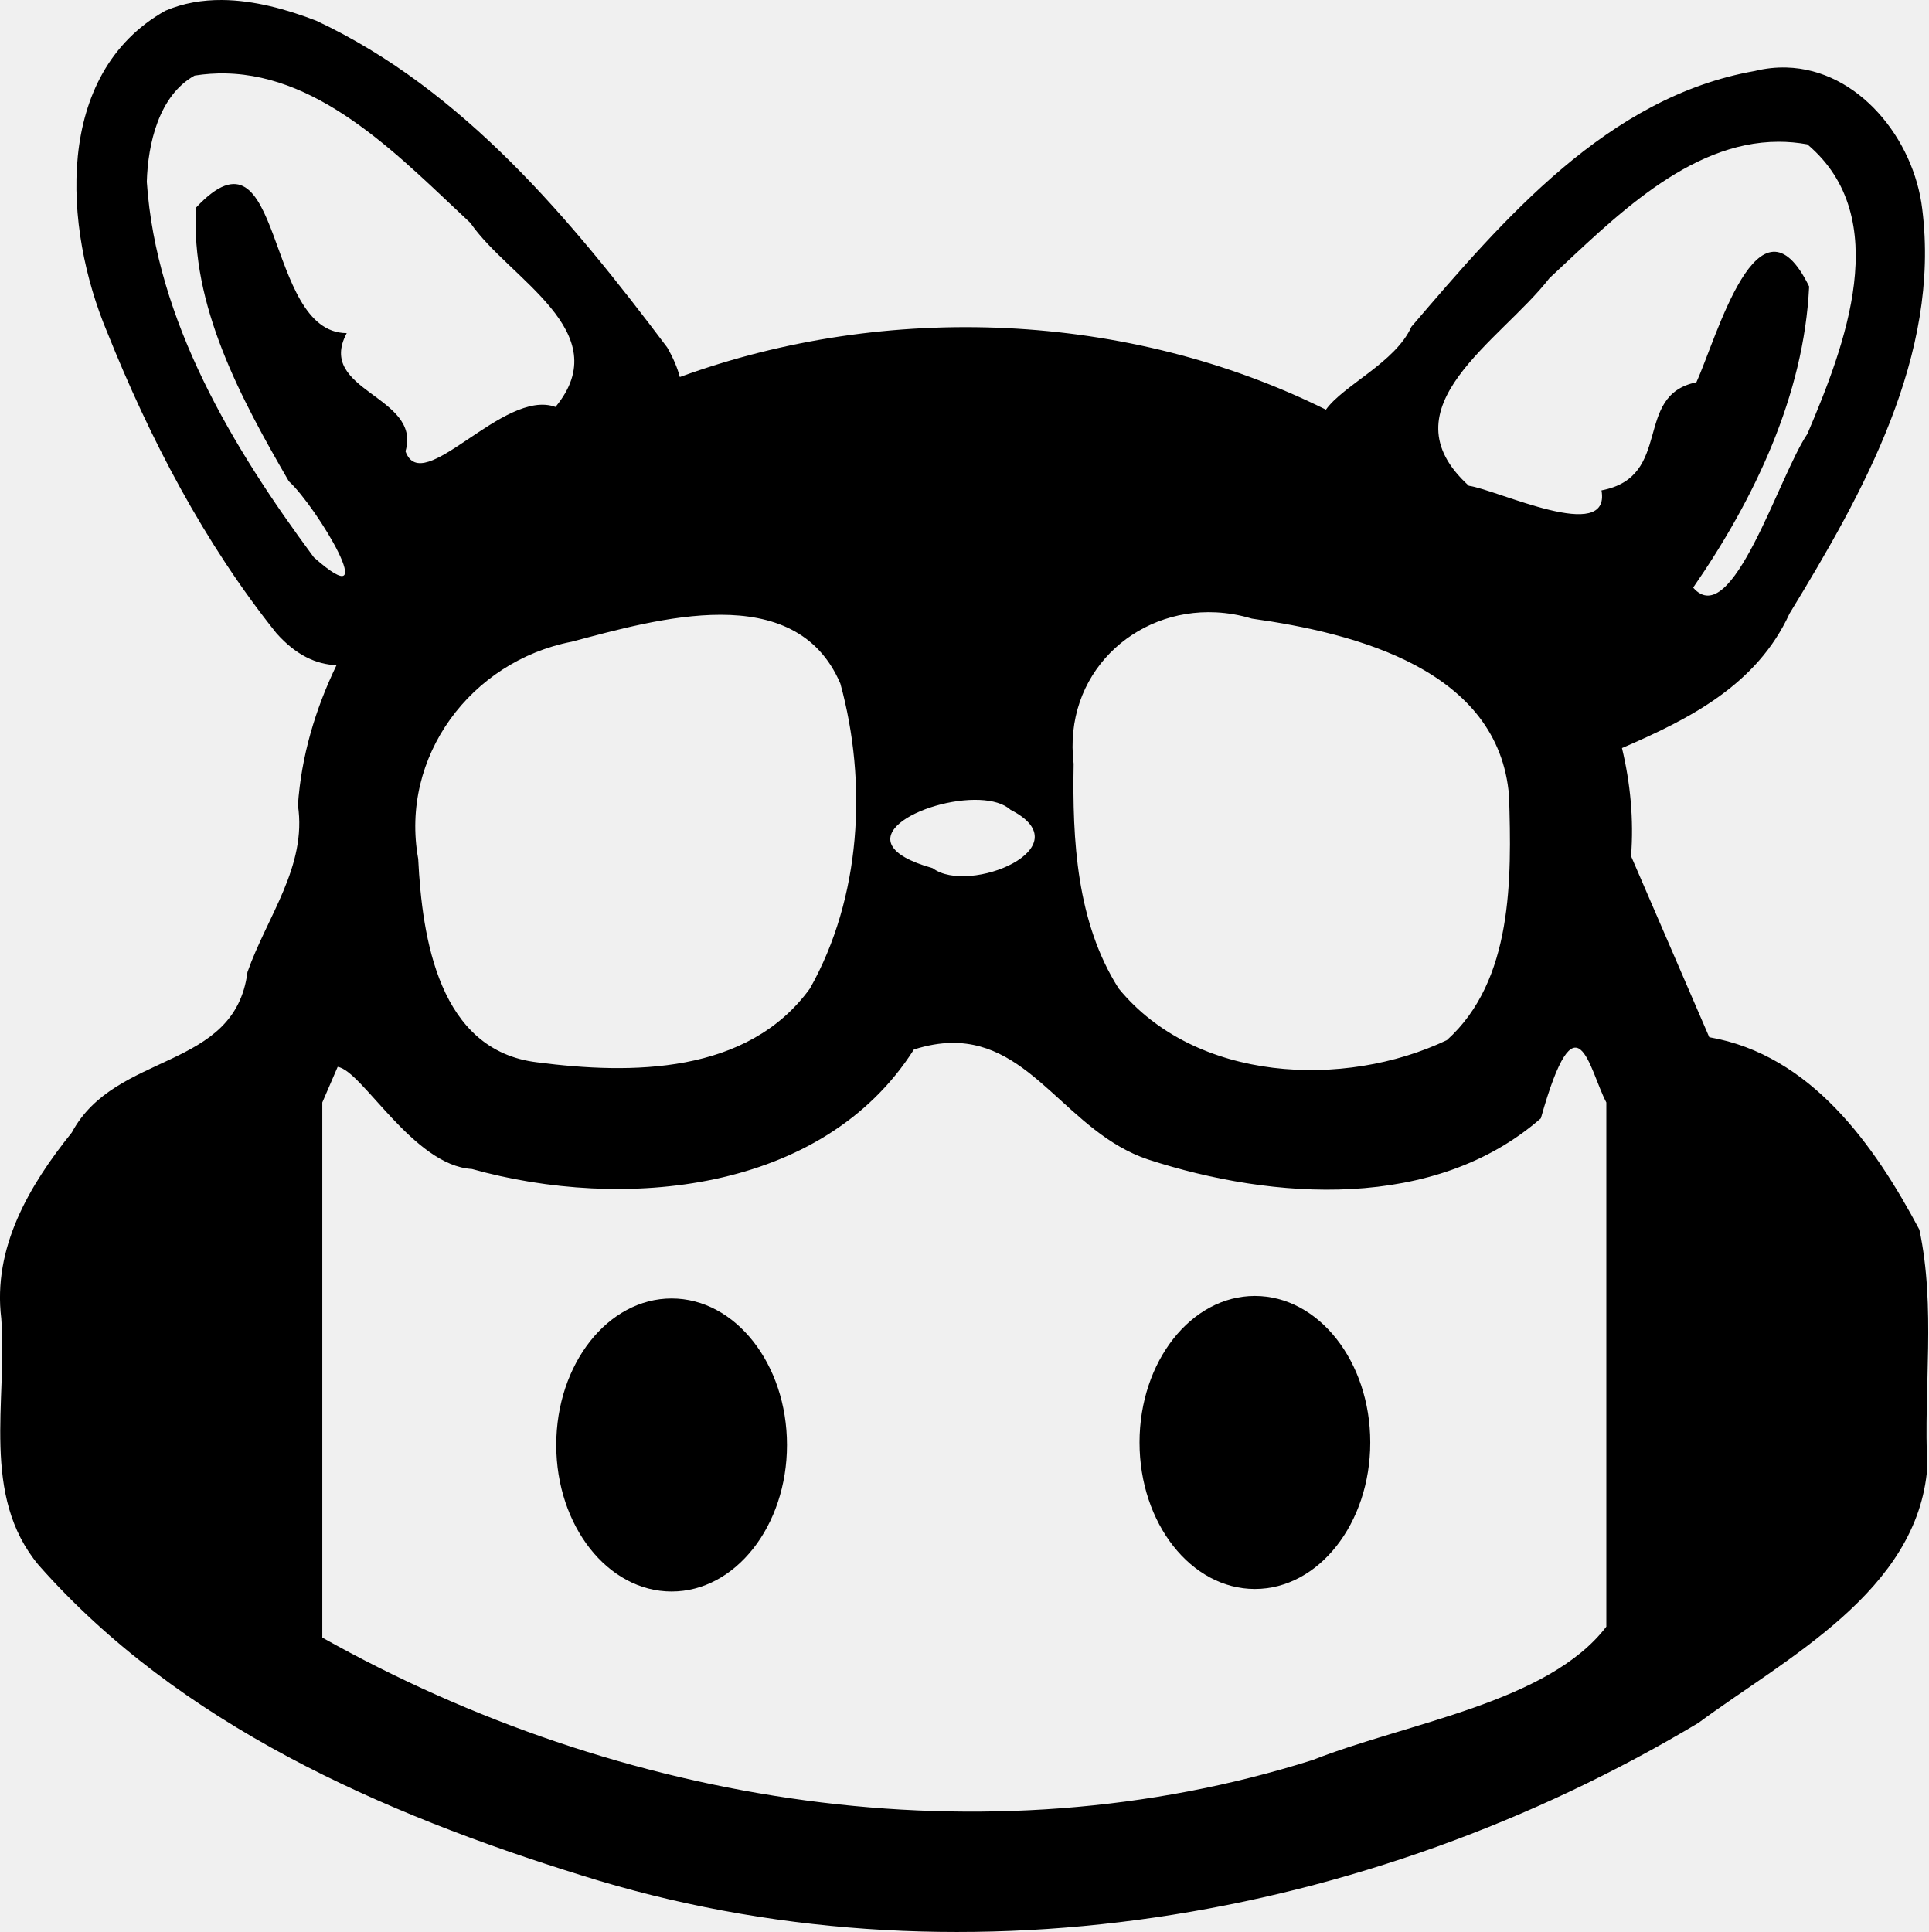
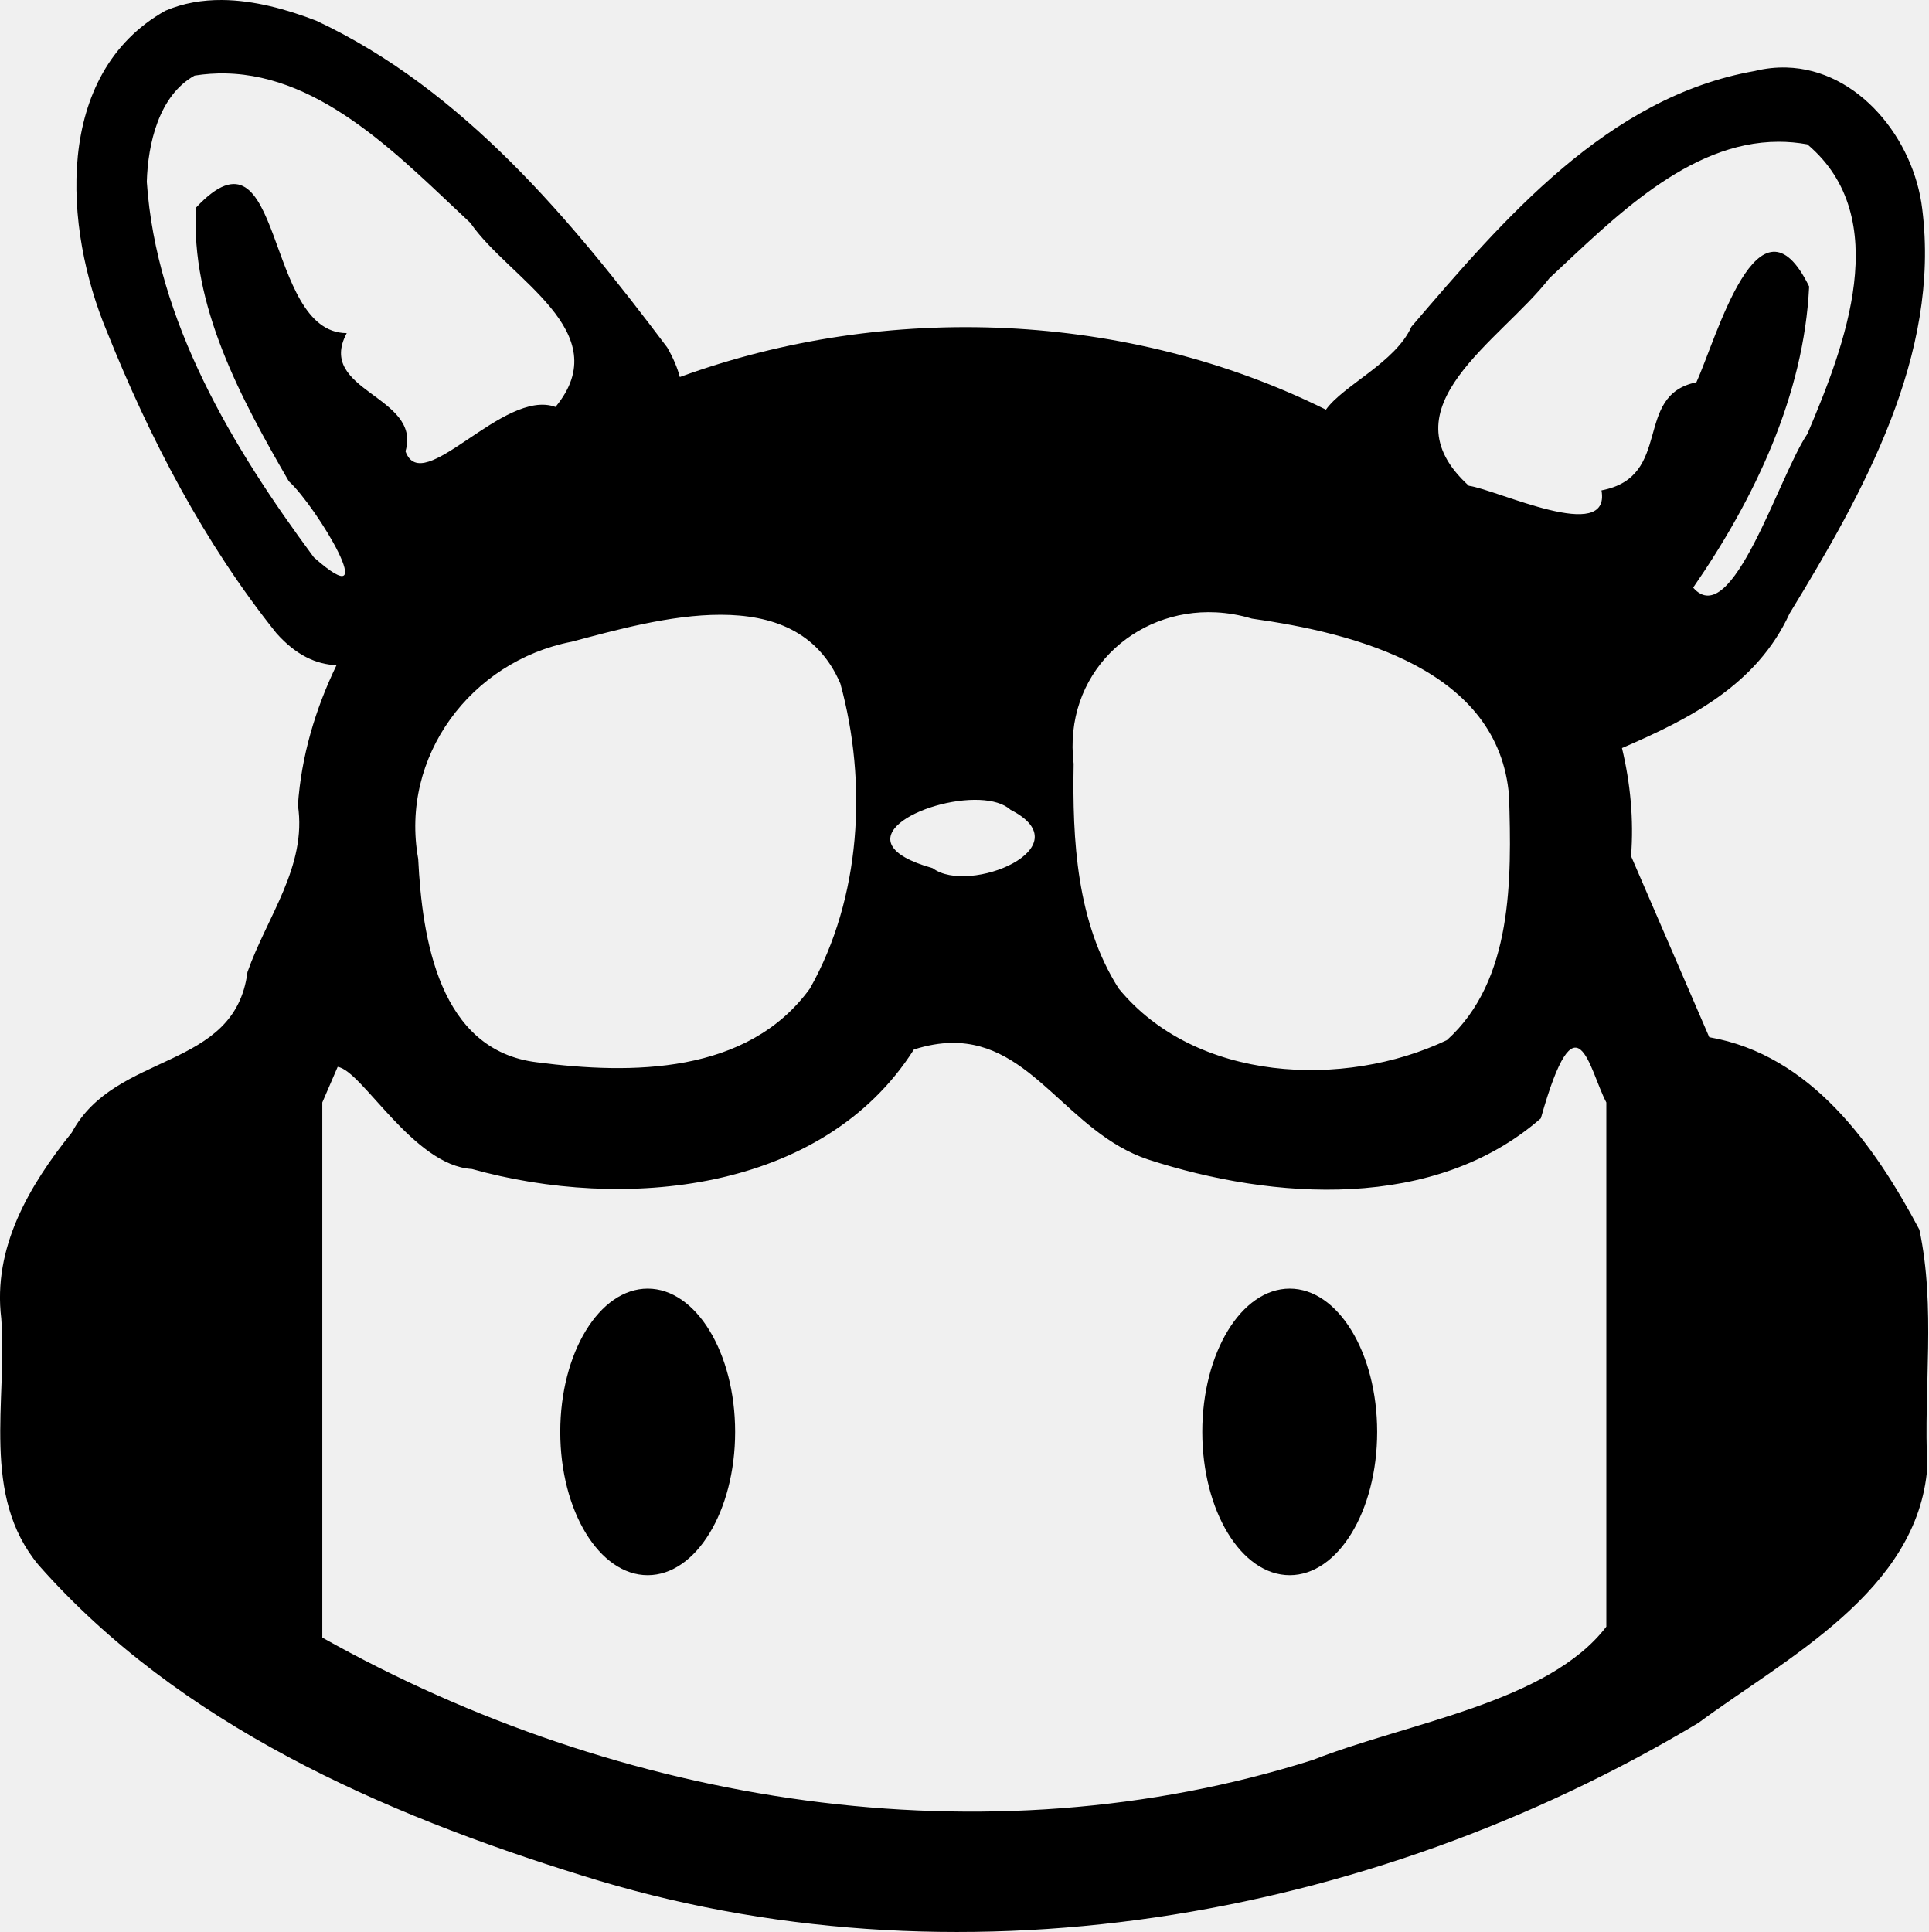
<svg xmlns="http://www.w3.org/2000/svg" width="96.11" height="96.3" viewBox="0 0 96.11 96.3" version="1.1" id="svg843">
  <defs id="defs847">
    <clipPath clipPathUnits="userSpaceOnUse" id="clipPath4270">
      <rect style="opacity:0.5;fill:#ffffff;fill-opacity:1;stroke:#000000;stroke-width:1;stroke-miterlimit:4;stroke-dasharray:none;stroke-opacity:1" id="rect4272" width="151.622" height="98.619" x="-22.157" y="-36.059" />
    </clipPath>
    <clipPath clipPathUnits="userSpaceOnUse" id="clipPath4270-9">
      <rect style="opacity:0.5;fill:#ffffff;fill-opacity:1;stroke:#000000;stroke-width:1;stroke-miterlimit:4;stroke-dasharray:none;stroke-opacity:1" id="rect4272-0" width="151.622" height="98.619" x="-22.157" y="-36.059" />
    </clipPath>
    <clipPath clipPathUnits="userSpaceOnUse" id="clipPath4471">
      <rect style="opacity:0.5;fill:#ffffff;fill-opacity:1;stroke:#000000;stroke-width:1;stroke-miterlimit:4;stroke-dasharray:none;stroke-opacity:1" id="rect4473" width="32.149" height="53.871" x="4.765" y="-36.237" />
    </clipPath>
    <clipPath clipPathUnits="userSpaceOnUse" id="clipPath4270-0">
      <rect style="opacity:0.5;fill:#ffffff;fill-opacity:1;stroke:#000000;stroke-width:1;stroke-miterlimit:4;stroke-dasharray:none;stroke-opacity:1" id="rect4272-4" width="151.622" height="98.619" x="-22.157" y="-36.059" />
    </clipPath>
  </defs>
  <path id="path841" d="m 202.119,-1.35 c -0.965,-0.007 -1.921,0.148 -2.824,0.535 -5.59,3.148 -5.071,10.842 -2.908,15.998 2.135,5.333 4.853,10.539 8.445,15.027 0.971,1.093 1.982,1.558 2.996,1.596 -1.061,2.197 -1.756,4.546 -1.924,6.977 0.461,3.05 -1.548,5.57 -2.514,8.32 -0.632,4.936 -6.576,3.933 -8.754,7.994 -2.132,2.653 -3.95,5.746 -3.518,9.27 0.311,4.134 -1.04,8.821 1.867,12.301 7.012,7.944 17.116,12.374 27.059,15.461 18.533,5.838 39.157,2.282 55.658,-7.598 4.37,-3.234 10.946,-6.564 11.416,-12.746 -0.194,-3.939 0.43,-7.977 -0.396,-11.844 -2.24,-4.214 -5.407,-8.713 -10.473,-9.592 l -3.898,-9.025 c 0.14,-1.835 -0.034,-3.641 -0.453,-5.387 3.402,-1.465 6.728,-3.164 8.352,-6.705 3.667,-6.006 7.531,-12.872 6.615,-20.162 -0.413,-3.495 -3.185,-6.96 -6.77,-7.055 -0.512,-0.014 -1.041,0.04 -1.582,0.174 -7.327,1.288 -12.518,7.388 -17.111,12.748 -0.79,1.778 -3.392,2.915 -4.26,4.133 -9.852,-4.893 -21.853,-5.402 -32.203,-1.627 -0.118,-0.452 -0.322,-0.941 -0.629,-1.475 C 219.536,9.625 214.159,3.13 206.826,-0.315 205.361,-0.881 203.727,-1.339 202.119,-1.35 Z m 0.182,3.66 c 4.874,0.097 8.805,4.292 12.199,7.451 1.918,2.797 7.345,5.412 4.242,9.174 -2.596,-0.951 -6.636,4.567 -7.477,2.209 0.824,-2.773 -4.479,-2.988 -2.928,-5.889 -4.158,-0.011 -3.101,-10.962 -7.508,-6.26 -0.293,4.863 2.239,9.532 4.623,13.645 1.392,1.263 4.777,6.925 1.244,3.787 -4.048,-5.464 -7.854,-11.78 -8.324,-18.717 0.054,-1.887 0.599,-4.303 2.383,-5.293 0.525,-0.083 1.041,-0.117 1.545,-0.107 z m 77.402,3.406 c 0.469,-5.427e-4 0.947,0.041 1.434,0.129 4.339,3.656 1.864,10.062 0.002,14.434 -1.412,2.067 -3.761,9.895 -5.693,7.66 3.054,-4.421 5.522,-9.585 5.781,-15.008 -2.518,-5.142 -4.616,2.588 -5.621,4.775 -3.186,0.649 -1.12,4.704 -4.729,5.387 0.482,2.707 -5.215,-0.041 -6.613,-0.23 -4.284,-3.893 1.58,-7.196 4.021,-10.35 3.147,-2.918 6.884,-6.792 11.418,-6.797 z m -28.037,23.455 c 0.586,0.029 1.183,0.131 1.781,0.311 5.171,0.725 12.324,2.546 12.824,8.855 0.125,4.121 0.206,9.176 -3.098,12.156 -5.123,2.439 -12.538,2.096 -16.361,-2.574 -2.1,-3.301 -2.311,-7.398 -2.244,-11.199 -0.537,-4.441 2.998,-7.754 7.098,-7.549 z m -24.684,0.121 c 2.541,0.004 4.835,0.804 5.959,3.43 1.359,4.952 1.032,10.676 -1.516,15.197 -3.111,4.291 -8.912,4.291 -13.602,3.68 -4.892,-0.584 -5.728,-6.176 -5.924,-10.141 -0.922,-5.109 2.636,-9.847 7.646,-10.822 2.106,-0.556 4.895,-1.348 7.436,-1.344 z m 12.902,9.229 c 0.638,0.028 1.195,0.179 1.539,0.492 3.685,1.876 -2.08,4.272 -3.881,2.91 -4.731,-1.327 -0.424,-3.522 2.342,-3.402 z m -1.396,12.111 c 4.032,-0.057 5.783,4.47 9.791,5.812 6.268,2.037 14.288,2.569 19.576,-2.053 1.804,-6.413 2.398,-2.43 3.264,-0.789 v 26.127 c -2.901,3.794 -9.913,4.783 -14.625,6.643 -16.389,5.193 -34.546,2.226 -49.375,-6.098 V 53.603 l 0.766,-1.775 c 1.204,0.163 3.769,4.924 6.689,5.09 7.512,2.102 17.472,1.22 22.033,-5.957 0.682,-0.218 1.305,-0.32 1.881,-0.328 z" />
  <path style="fill:#000000;stroke-width:0.033" d="m 248.824,70.409 c -4.012,-3.265 0.269,-11.048 5.465,-10.344 5.293,-0.983 9.992,8.209 4.862,10.386 -3.156,-0.968 -1.291,-8.745 -6.668,-5.786 -2.202,1.364 0.363,6.27 -3.659,5.744 z" id="path1363" />
  <path style="fill:#000000;stroke-width:0.033" d="m 219.153,70.428 c -3.943,-2.894 -0.313,-10.322 4.508,-10.321 4.703,-0.765 8.636,3.671 7.864,8.264 -1.137,4.601 -5.645,0.307 -4.388,-2.888 -3.515,-3.848 -6.17,1.117 -6.112,4.363 -0.449,0.567 -1.212,0.653 -1.872,0.583 z" id="path1361" />
  <path style="fill:#000000;stroke-width:0.025" d="m 242.581,84.885 c -2.089,-0.888 -3.206,-2.208 -5.251,-0.293 -3.304,0.992 -2.744,-3.589 0.147,-3.453 1.234,-1.003 0.433,-2.789 0.658,-4.176 0.327,-1.389 -0.325,-2.33 -1.478,-3.044 -3.879,-1.335 -0.529,-6.101 1.732,-2.618 1.599,2.784 4.622,-4.302 5.83,0.24 -0.068,2.013 -3.372,2.364 -2.98,4.453 0.089,1.487 -0.18,3.084 0.135,4.502 0.697,1.144 5.939,2.914 1.206,4.39 z" id="path1359" />
  <path style="fill:#000000;stroke-width:0.039" d="m -46.54,84.886 c -4.263,-1.091 -6.542,-2.713 -10.714,-0.36 -6.743,1.219 -5.6,-4.41 0.299,-4.243 2.518,-1.233 0.883,-3.427 1.343,-5.131 0.668,-1.707 -0.664,-2.863 -3.016,-3.74 -7.915,-1.64 -1.08,-7.497 3.534,-3.217 3.262,3.421 9.431,-5.286 11.897,0.294 -0.138,2.473 -6.881,2.905 -6.08,5.471 0.182,1.827 -0.367,3.789 0.276,5.531 1.423,1.406 12.119,3.581 2.461,5.394 z" id="path1359-9" />
  <path style="fill:none;stroke:#000000;stroke-width:5.525;stroke-linecap:round;stroke-linejoin:miter;stroke-miterlimit:4;stroke-dasharray:none;stroke-opacity:1" d="m 37.885,120.098 c -2.352,6.426 3.776,10.424 10.69,10.318 6.914,-0.106 12.977,-4.68 10.105,-10.318" id="path3444" />
  <path id="path2342" style="fill:none;stroke:#000000;stroke-width:5.764;stroke-linecap:round;stroke-linejoin:miter;stroke-miterlimit:4;stroke-dasharray:none;stroke-opacity:1" d="m 47.879,161.998 0.132,-10.173 m -5.014,-2.193 c 3.497,2.893 6.268,3.173 9.765,-0.187 m -4.882,12.553 c -2.441,1.587 -12.093,2.471 -14.845,-1.587 -2.067,-3.047 -0.792,-18.34 14.911,-18.154 15.703,0.187 17.205,15.859 14.647,18.48 -3.233,3.313 -11.084,3.173 -14.713,1.26 z" />
  <path id="path841-7" d="M 11.064,2.0247036e-4 C 10.099,-0.006 9.143,0.148 8.24,0.535 2.649,3.683 3.169,11.378 5.332,16.533 c 2.135,5.333 4.853,10.539 8.445,15.027 0.971,1.093 1.982,1.558 2.996,1.596 -1.061,2.197 -1.756,4.546 -1.924,6.977 0.461,3.05 -1.548,5.57 -2.514,8.32 -0.632,4.936 -6.576,3.933 -8.754,7.994 -2.132,2.653 -3.95,5.746 -3.518,9.27 0.311,4.134 -1.04,8.821 1.867,12.301 7.012,7.944 17.116,12.374 27.059,15.461 18.533,5.838 39.157,2.282 55.658,-7.598 4.37,-3.234 10.946,-6.564 11.416,-12.746 -0.194,-3.939 0.43,-7.977 -0.396,-11.844 -2.24,-4.214 -5.407,-8.713 -10.473,-9.592 l -3.898,-9.025 c 0.14,-1.835 -0.034,-3.641 -0.453,-5.387 3.402,-1.465 6.728,-3.164 8.352,-6.705 3.667,-6.006 7.531,-12.872 6.615,-20.162 -0.413,-3.495 -3.185,-6.96 -6.77,-7.055 -0.512,-0.014 -1.041,0.04 -1.582,0.174 -7.327,1.288 -12.518,7.388 -17.111,12.748 -0.79,1.778 -3.392,2.915 -4.26,4.133 -9.852,-4.893 -21.853,-5.402 -32.203,-1.627 -0.118,-0.452 -0.322,-0.941 -0.629,-1.475 C 28.482,10.975 23.105,4.48 15.771,1.035 14.306,0.469 12.672,0.011 11.064,2.0247036e-4 Z M 11.246,3.66 c 4.874,0.097 8.805,4.292 12.199,7.451 1.918,2.797 7.345,5.412 4.242,9.174 -2.596,-0.951 -6.636,4.567 -7.477,2.209 0.824,-2.773 -4.479,-2.988 -2.928,-5.889 -4.158,-0.011 -3.101,-10.962 -7.508,-6.26 -0.293,4.863 2.239,9.532 4.623,13.645 1.392,1.263 4.777,6.925 1.244,3.787 -4.048,-5.464 -7.854,-11.78 -8.324,-18.717 0.054,-1.887 0.599,-4.303 2.383,-5.293 0.525,-0.083 1.041,-0.117 1.545,-0.107 z m 77.402,3.406 c 0.469,-5.43e-4 0.947,0.041 1.434,0.129 4.339,3.656 1.864,10.062 0.002,14.434 -1.412,2.067 -3.761,9.895 -5.693,7.66 3.054,-4.421 5.522,-9.585 5.781,-15.008 -2.518,-5.142 -4.616,2.588 -5.621,4.775 -3.186,0.649 -1.12,4.704 -4.729,5.387 0.482,2.707 -5.215,-0.041 -6.613,-0.23 -4.284,-3.893 1.58,-7.196 4.021,-10.35 3.147,-2.918 6.884,-6.792 11.418,-6.797 z M 60.611,30.522 c 0.586,0.029 1.183,0.131 1.781,0.311 5.171,0.725 12.324,2.546 12.824,8.855 0.125,4.121 0.206,9.176 -3.098,12.156 -5.123,2.439 -12.538,2.096 -16.361,-2.574 -2.1,-3.301 -2.311,-7.398 -2.244,-11.199 -0.537,-4.441 2.998,-7.754 7.098,-7.549 z m -24.684,0.121 c 2.541,0.004 4.835,0.804 5.959,3.43 1.359,4.952 1.032,10.676 -1.516,15.197 -3.111,4.291 -8.912,4.291 -13.602,3.68 -4.892,-0.584 -5.728,-6.176 -5.924,-10.141 -0.922,-5.109 2.636,-9.847 7.646,-10.822 2.106,-0.556 4.895,-1.348 7.436,-1.344 z m 12.902,9.229 c 0.638,0.028 1.195,0.179 1.539,0.492 3.685,1.876 -2.08,4.272 -3.881,2.91 -4.731,-1.327 -0.424,-3.522 2.342,-3.402 z m -1.396,12.111 c 4.032,-0.057 5.783,4.47 9.791,5.812 6.268,2.037 14.288,2.569 19.576,-2.053 1.804,-6.413 2.398,-2.43 3.264,-0.789 V 81.08 c -2.901,3.794 -9.913,4.783 -14.625,6.643 -16.389,5.193 -34.546,2.226 -49.375,-6.098 V 54.953 l 0.766,-1.775 c 1.204,0.163 3.769,4.924 6.689,5.09 7.512,2.102 17.472,1.22 22.033,-5.957 0.682,-0.218 1.305,-0.32 1.881,-0.328 z" />
-   <ellipse style="fill:#000000;stroke-width:1.127" id="path1000" cx="62.547" cy="71.899" rx="5.75" ry="7.303" />
-   <ellipse style="fill:#000000;stroke-width:1.127" id="path1000-3" cx="33.475" cy="72.025" rx="5.75" ry="7.303" />
-   <circle style="fill:#000000;stroke-width:0.758" id="path1000-3-6" cx="32.283" cy="-13.843" r="4.358" />
-   <circle style="fill:#000000;stroke-width:0.758" id="circle1436" cx="64.283" cy="-13.843" r="4.358" />
+   <ellipse style="fill:#000000;stroke-width:1.127" id="path1000" cx="-37.453" cy="51.899" rx="5.75" ry="7.303" />
+   <ellipse style="fill:#000000;stroke-width:1.127" id="path1000-3" cx="-66.525" cy="52.025" rx="5.75" ry="7.303" />
+   <ellipse style="fill:#000000;stroke-width:0.97" id="path1000-3-6" cx="32.283" cy="71.373" rx="4.358" ry="7.142" />
+   <ellipse style="fill:#000000;stroke-width:0.97" id="circle1436" cx="64.283" cy="71.373" rx="4.358" ry="7.142" />
</svg>
